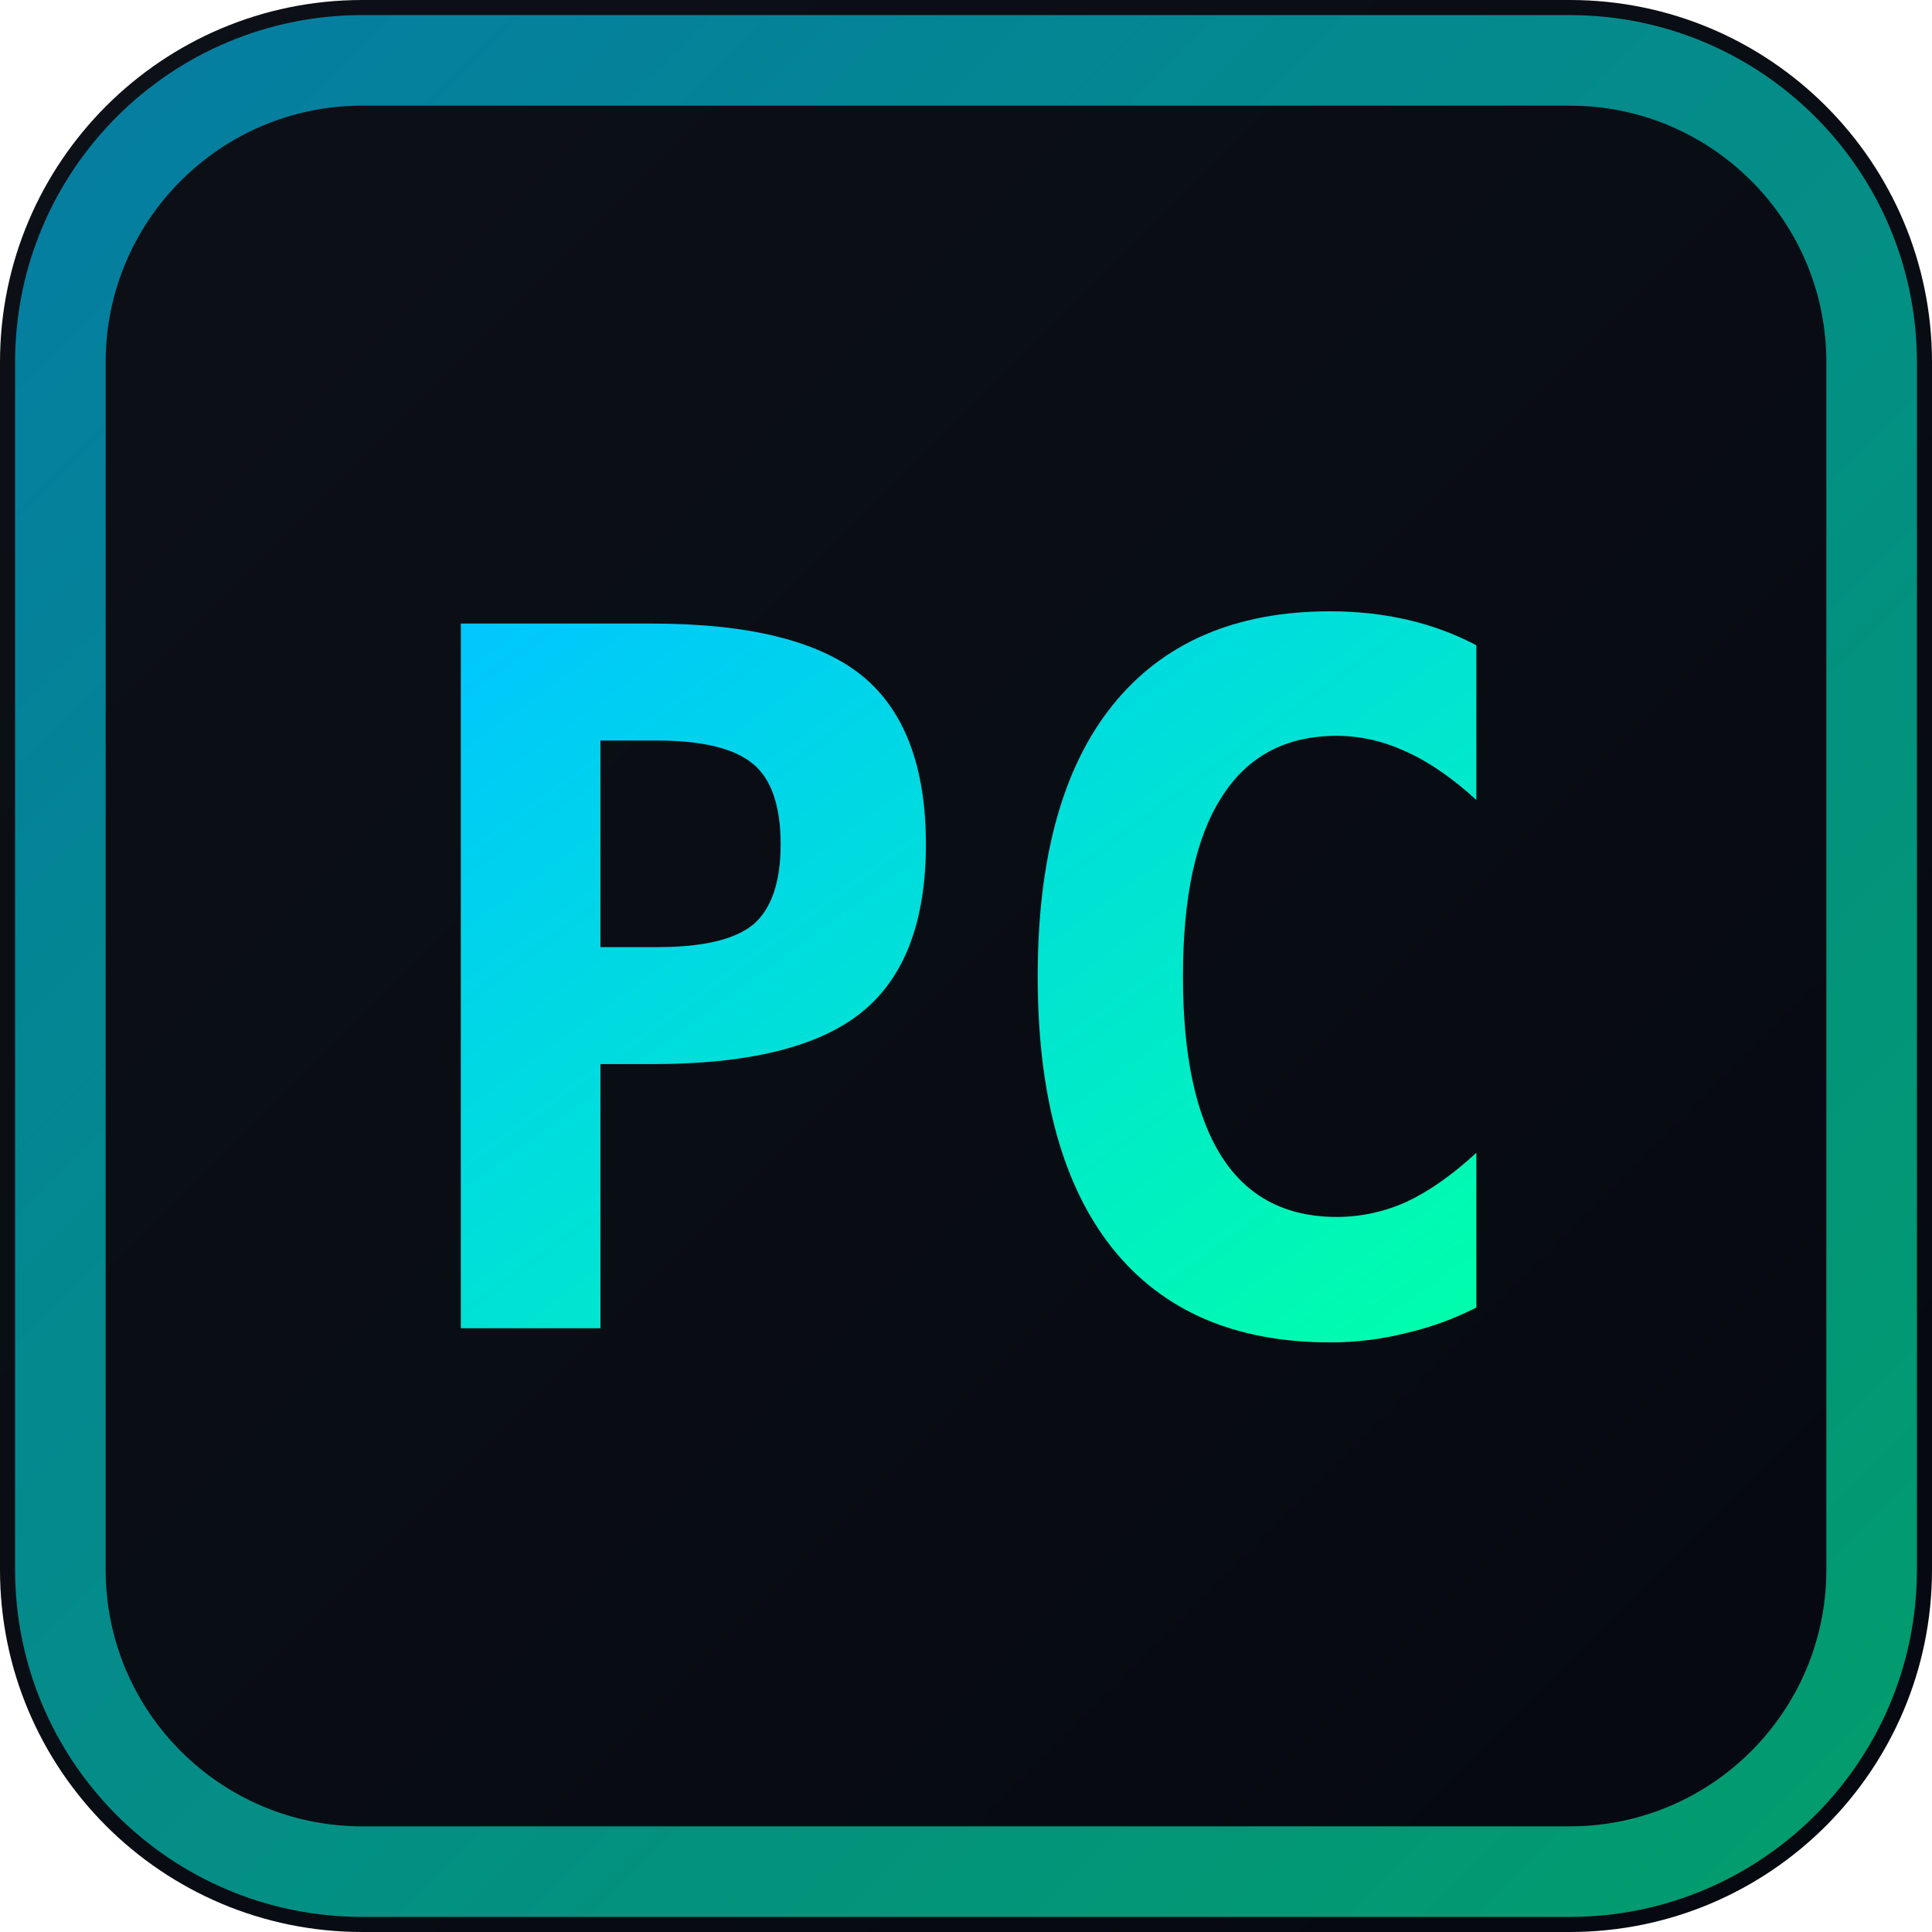
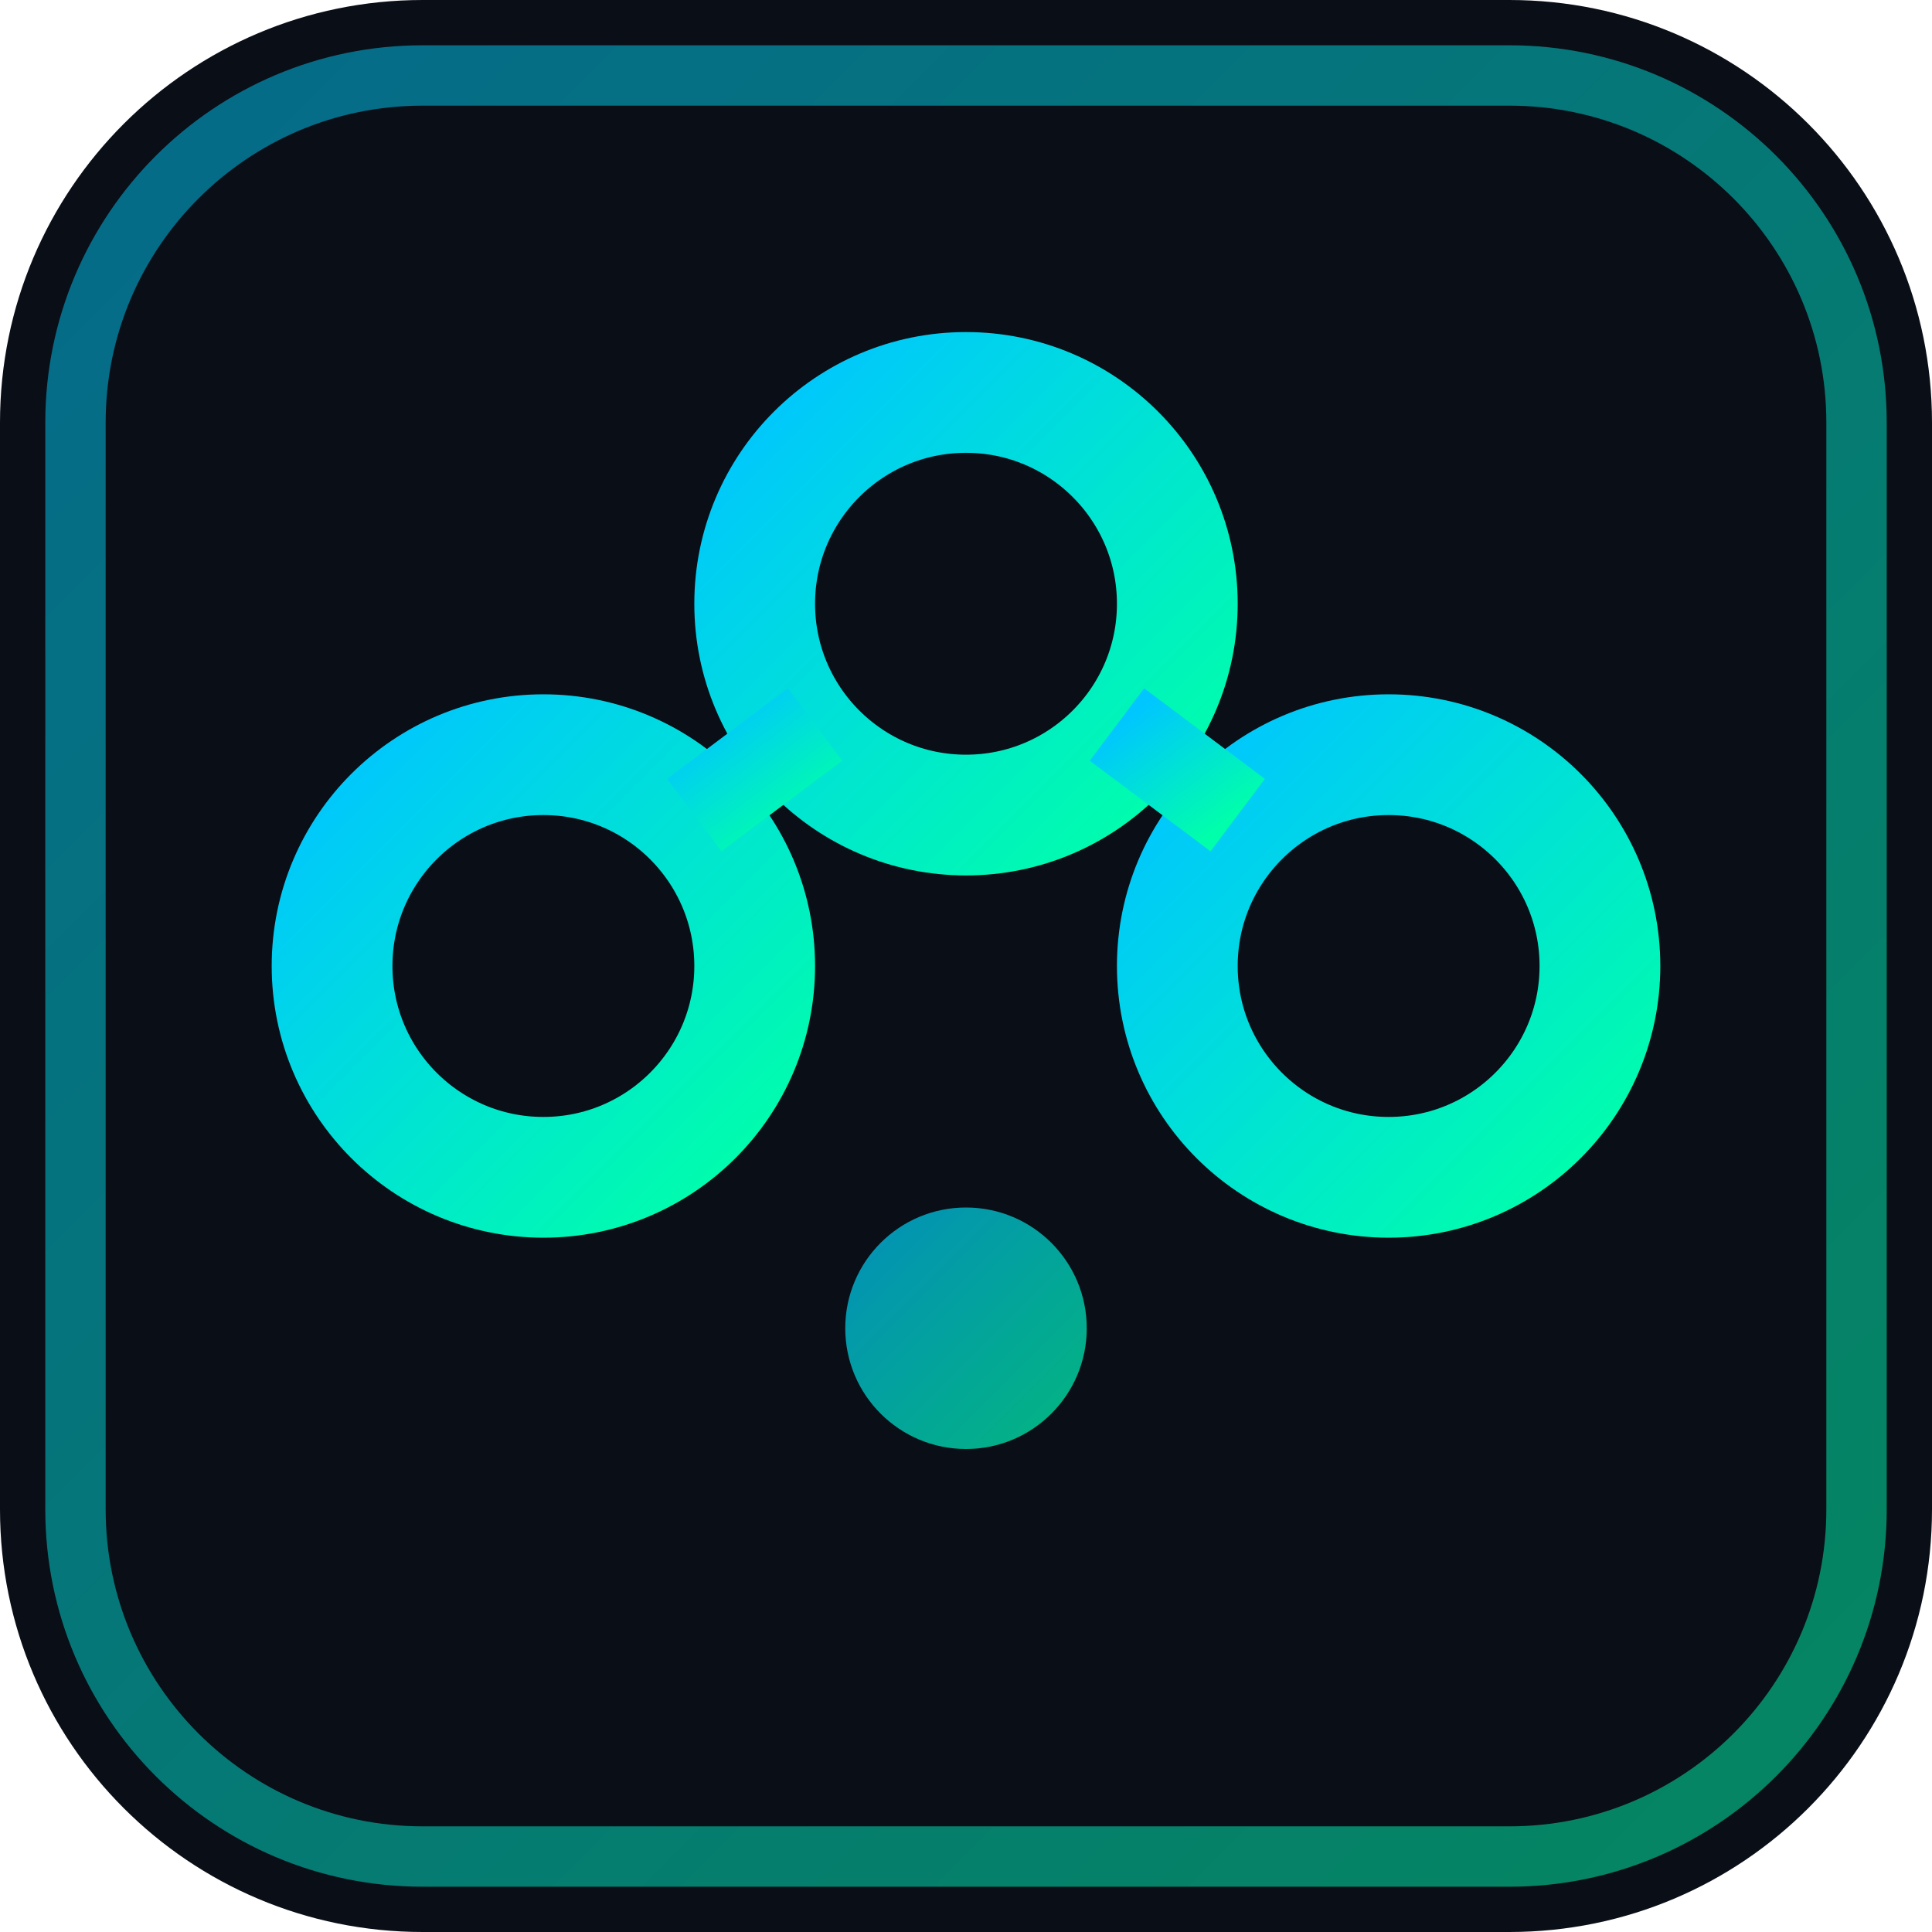
<svg xmlns="http://www.w3.org/2000/svg" viewBox="0 0 32 32">
  <defs>
-     <linearGradient id="bg" x1="0" y1="0" x2="1" y2="1">
-       <stop offset="0%" stop-color="#0d1117" />
-       <stop offset="100%" stop-color="#050810" />
-     </linearGradient>
-     <linearGradient id="accent" x1="0" y1="0" x2="1" y2="1">
+     <linearGradient id="g" x1="0" y1="0" x2="1" y2="1">
      <stop offset="0%" stop-color="#00c6ff" />
      <stop offset="100%" stop-color="#00ffaa" />
    </linearGradient>
  </defs>
-   <rect width="32" height="32" rx="6" fill="url(#bg)" />
-   <rect x="1" y="1" width="30" height="30" rx="5" fill="none" stroke="url(#accent)" stroke-width="1.5" opacity="0.6" />
-   <text x="16" y="22" text-anchor="middle" font-family="monospace" font-weight="700" font-size="16" fill="url(#accent)">PC</text>
+   <rect width="32" height="32" rx="7" fill="#0a0e17" />
+   <rect x="1.25" y="1.25" width="29.5" height="29.5" rx="5.75" fill="none" stroke="url(#g)" stroke-width="1" opacity="0.5" />
+   <circle cx="9" cy="16" r="3.5" fill="none" stroke="url(#g)" stroke-width="2" />
+   <circle cx="16" cy="10" r="3.5" fill="none" stroke="url(#g)" stroke-width="2" />
+   <circle cx="23" cy="16" r="3.5" fill="none" stroke="url(#g)" stroke-width="2" />
+   <line x1="11.5" y1="13.5" x2="13.5" y2="12" stroke="url(#g)" stroke-width="1.5" />
+   <line x1="18.5" y1="12" x2="20.5" y2="13.5" stroke="url(#g)" stroke-width="1.5" />
+   <circle cx="16" cy="22" r="2" fill="url(#g)" opacity="0.7" />
</svg>
